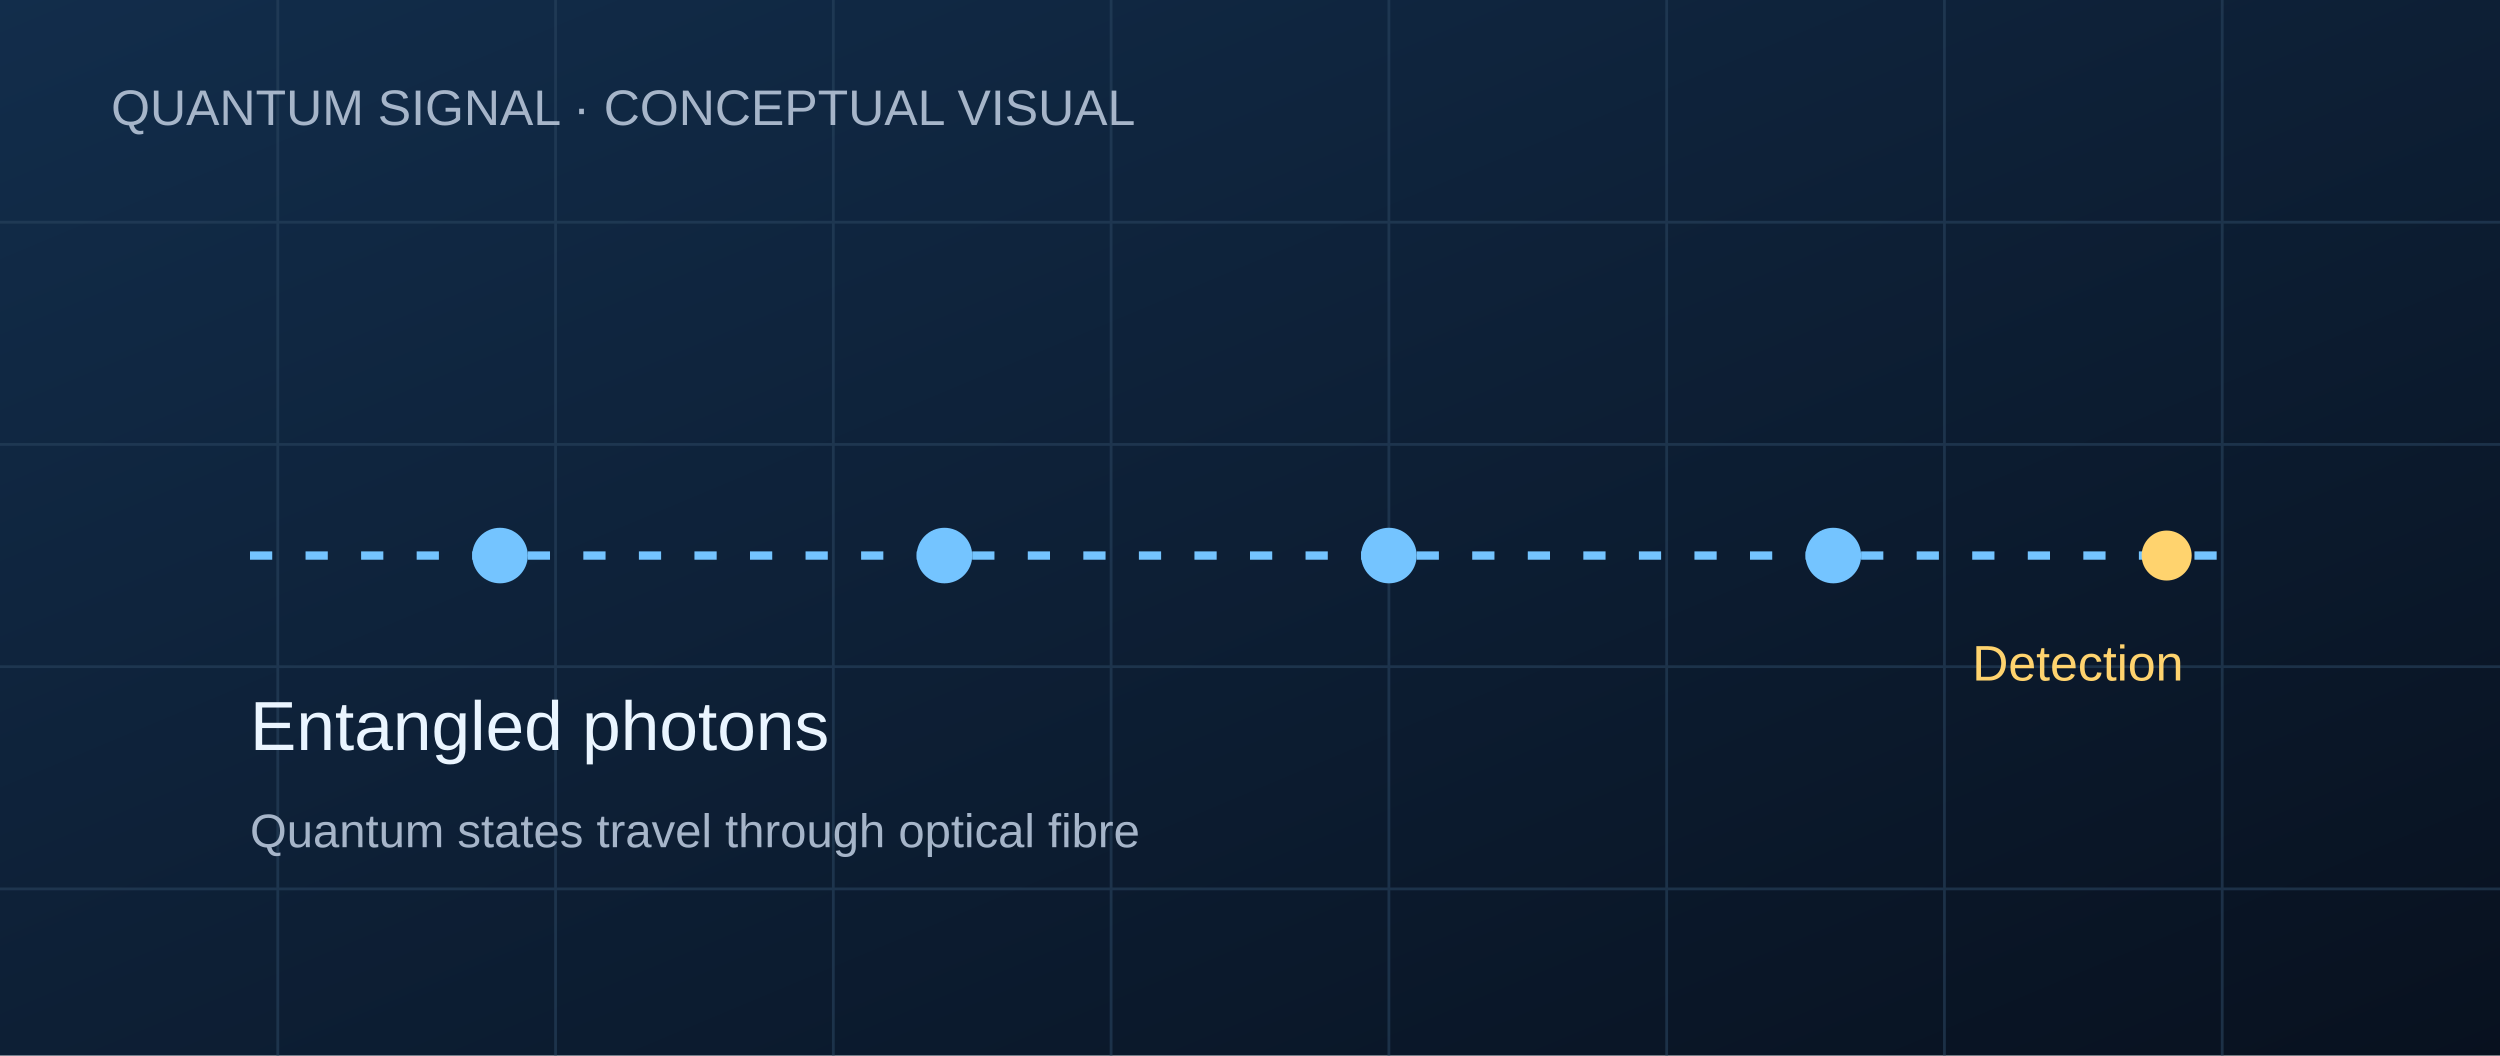
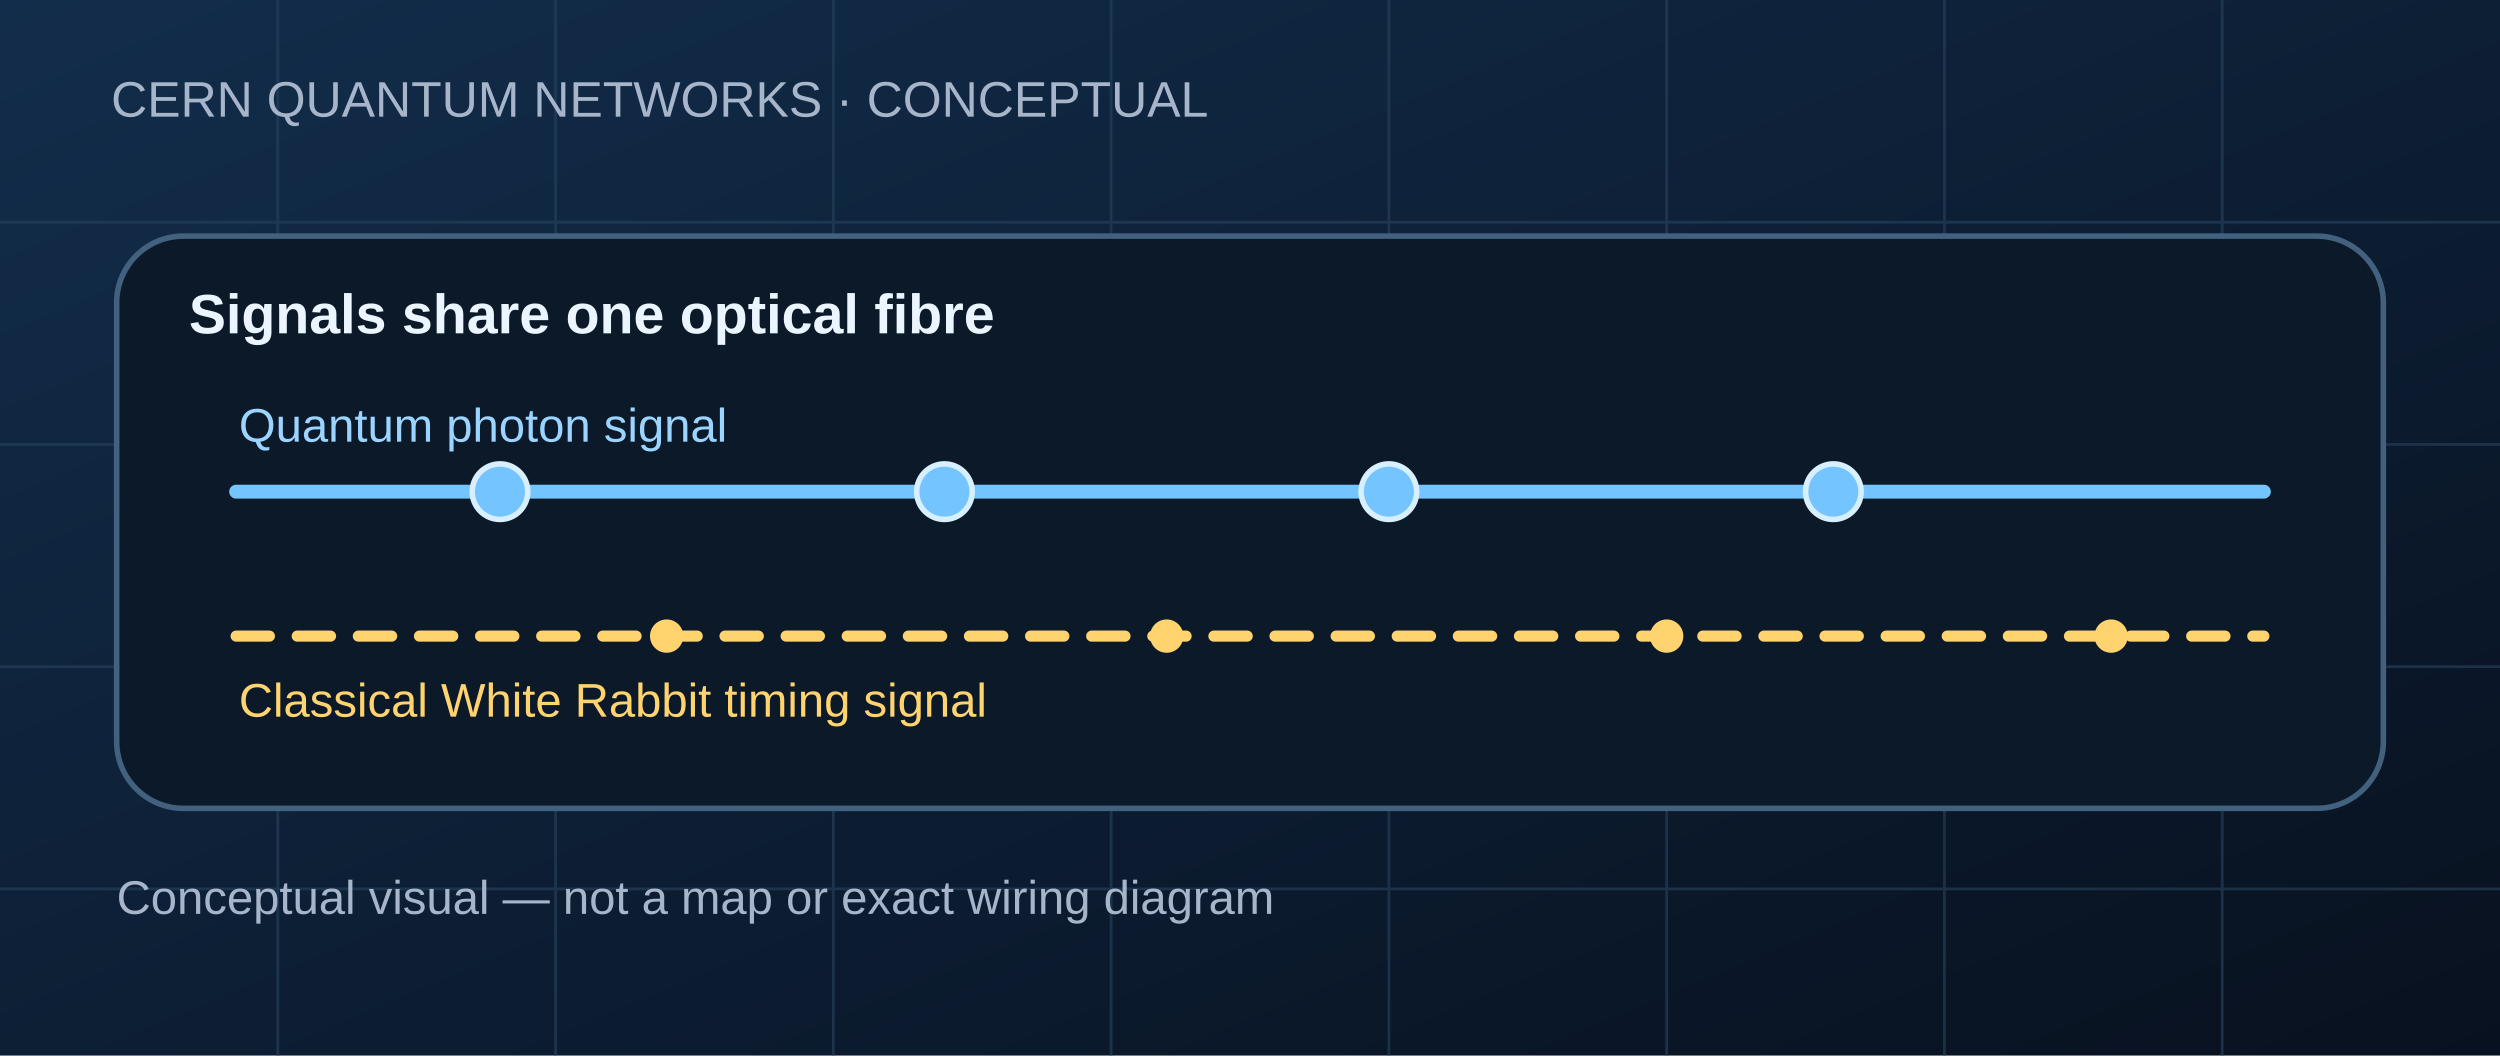
- <svg xmlns="http://www.w3.org/2000/svg" viewBox="0 0 900 380">
+ <svg xmlns="http://www.w3.org/2000/svg" viewBox="0 0 900 380" role="img" aria-labelledby="title desc">
  <defs>
-     <linearGradient id="b" x2="1" y2="1">
+     <linearGradient id="bg" x2="1" y2="1">
      <stop stop-color="#122d4b" />
      <stop offset="1" stop-color="#08111f" />
    </linearGradient>
  </defs>
-   <rect width="900" height="380" fill="url(#b)" />
+   <rect width="900" height="380" fill="url(#bg)" />
  <g stroke="#28425d" opacity=".6">
    <path d="M0 80H900M0 160H900M0 240H900M0 320H900M100 0V380M200 0V380M300 0V380M400 0V380M500 0V380M600 0V380M700 0V380M800 0V380" />
  </g>
-   <text x="40" y="45" fill="#a6b5c9" font-size="18" font-family="Arial">QUANTUM SIGNAL · CONCEPTUAL VISUAL</text>
-   <path d="M90 200H810" stroke="#74c4ff" stroke-width="3" stroke-dasharray="8 12" />
-   <g fill="#74c4ff">
-     <circle cx="180" cy="200" r="10" />
-     <circle cx="340" cy="200" r="10" />
-     <circle cx="500" cy="200" r="10" />
-     <circle cx="660" cy="200" r="10" />
+   <text x="40" y="42" fill="#a6b5c9" font-size="18" font-family="Arial">CERN QUANTUM NETWORKS · CONCEPTUAL</text>
+   <rect x="42" y="85" width="816" height="206" rx="24" fill="#0b1929" stroke="#42617e" stroke-width="2" />
+   <text x="68" y="120" fill="#eaf5ff" font-family="Arial" font-size="20" font-weight="700">Signals share one optical fibre</text>
+   <path d="M85 177H815" stroke="#74c4ff" stroke-width="5" stroke-linecap="round" />
+   <path d="M85 229H815" stroke="#ffd36e" stroke-width="4" stroke-dasharray="12 10" stroke-linecap="round" />
+   <g fill="#74c4ff" stroke="#d8efff" stroke-width="2">
+     <circle cx="180" cy="177" r="10" />
+     <circle cx="340" cy="177" r="10" />
+     <circle cx="500" cy="177" r="10" />
+     <circle cx="660" cy="177" r="10" />
  </g>
-   <text x="90" y="270" fill="#eaf5ff" font-family="Arial" font-size="25">Entangled photons</text>
-   <text x="90" y="305" fill="#a6b5c9" font-family="Arial" font-size="17">Quantum states travel through optical fibre</text>
-   <circle cx="780" cy="200" r="9" fill="#ffd36e" />
-   <text x="710" y="245" fill="#ffd36e" font-family="Arial" font-size="18">Detection</text>
+   <g fill="#ffd36e">
+     <circle cx="240" cy="229" r="6" />
+     <circle cx="420" cy="229" r="6" />
+     <circle cx="600" cy="229" r="6" />
+     <circle cx="760" cy="229" r="6" />
+   </g>
+   <text x="86" y="159" fill="#9bd5ff" font-family="Arial" font-size="17">Quantum photon signal</text>
+   <text x="86" y="258" fill="#ffd36e" font-family="Arial" font-size="17">Classical White Rabbit timing signal</text>
+   <text x="42" y="329" fill="#a6b5c9" font-family="Arial" font-size="17">Conceptual visual — not a map or exact wiring diagram</text>
</svg>
